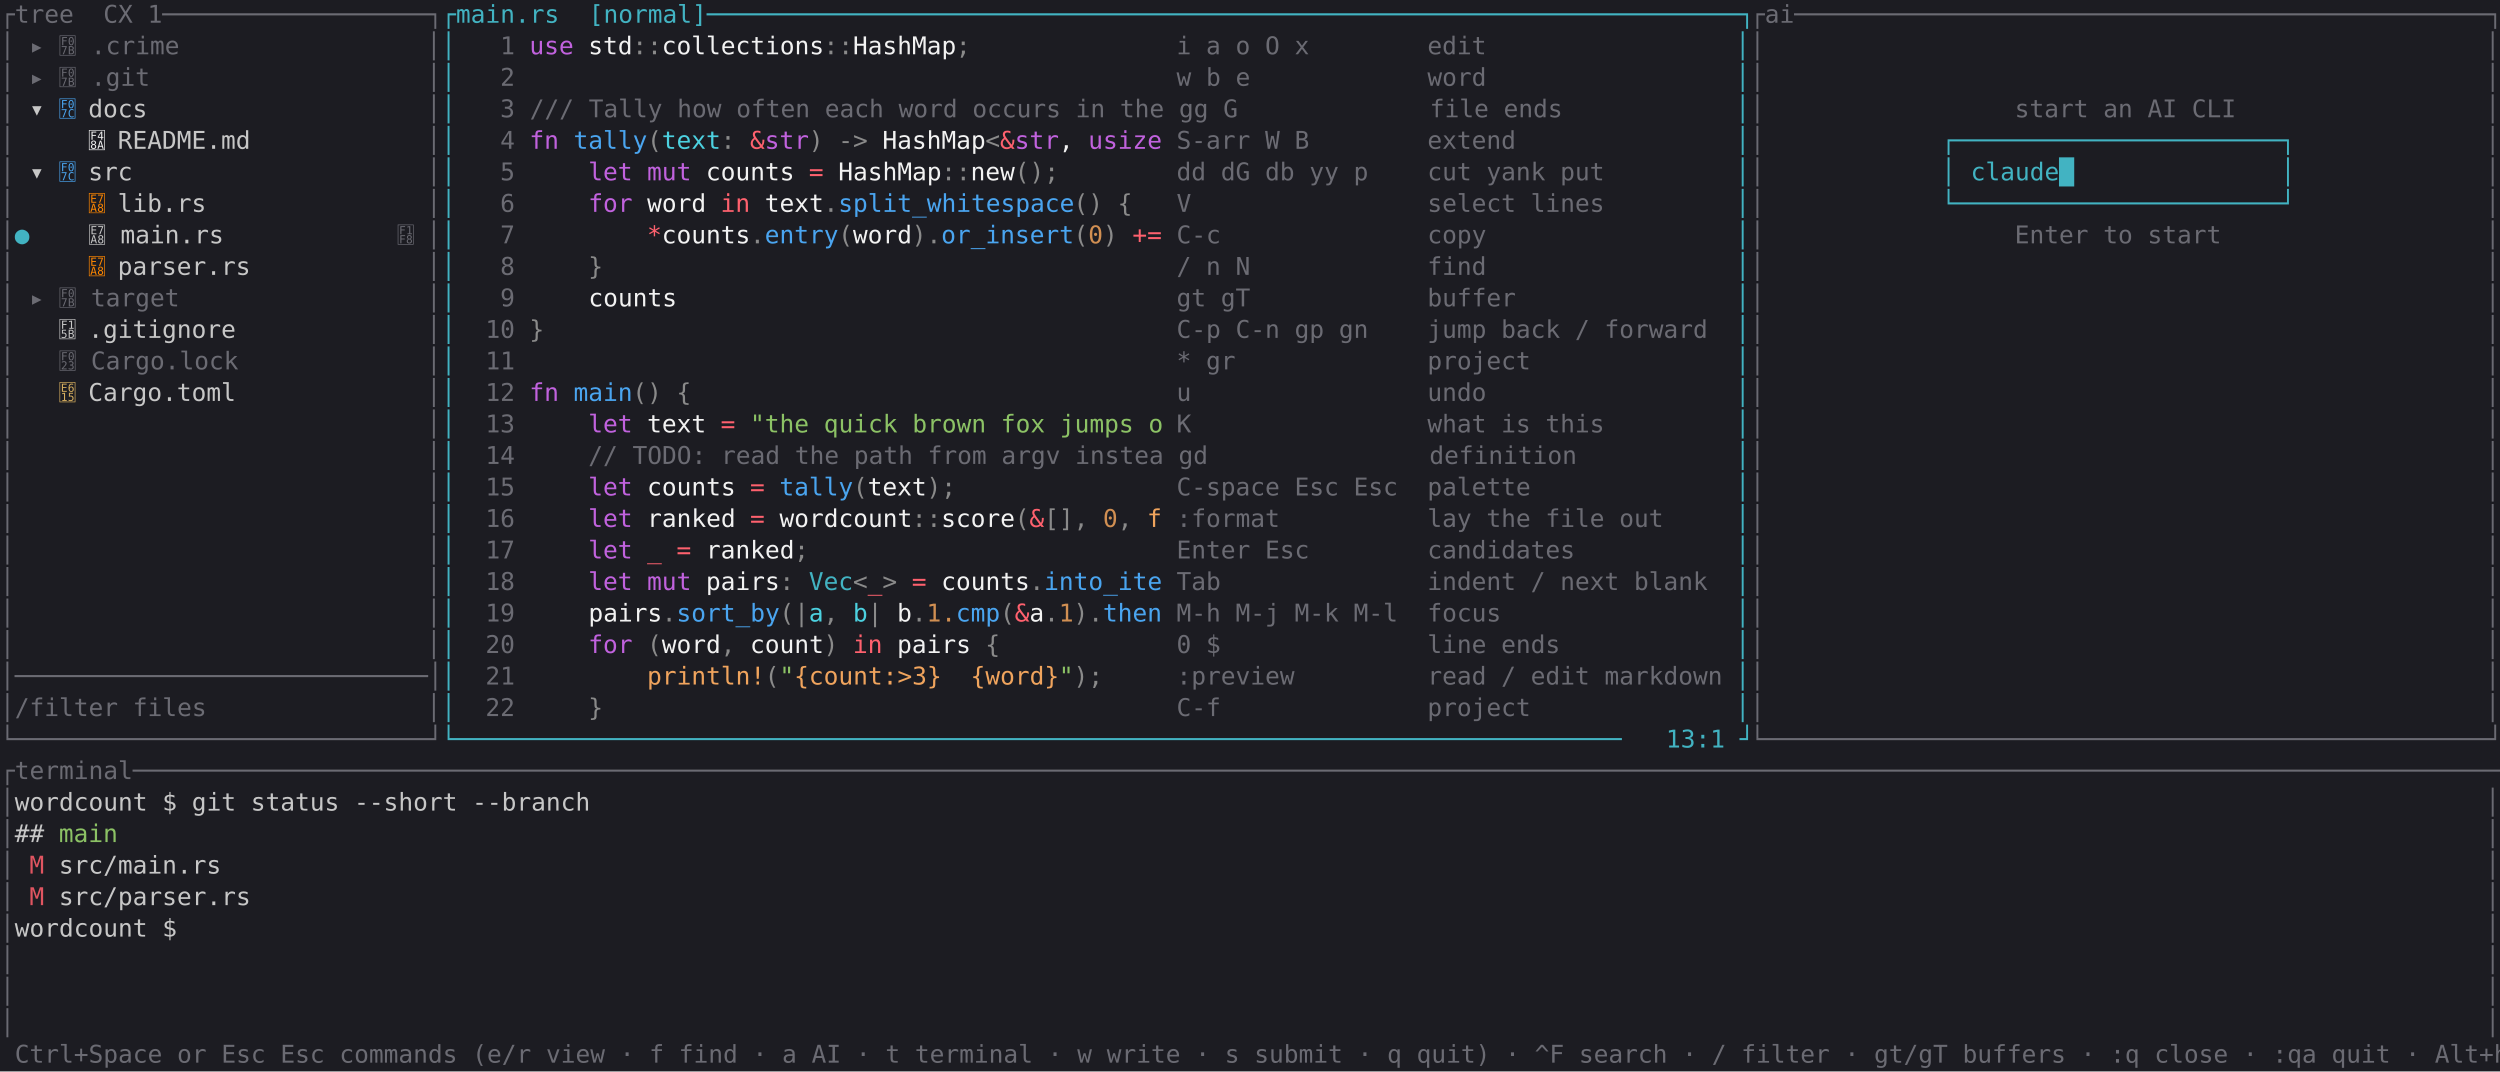
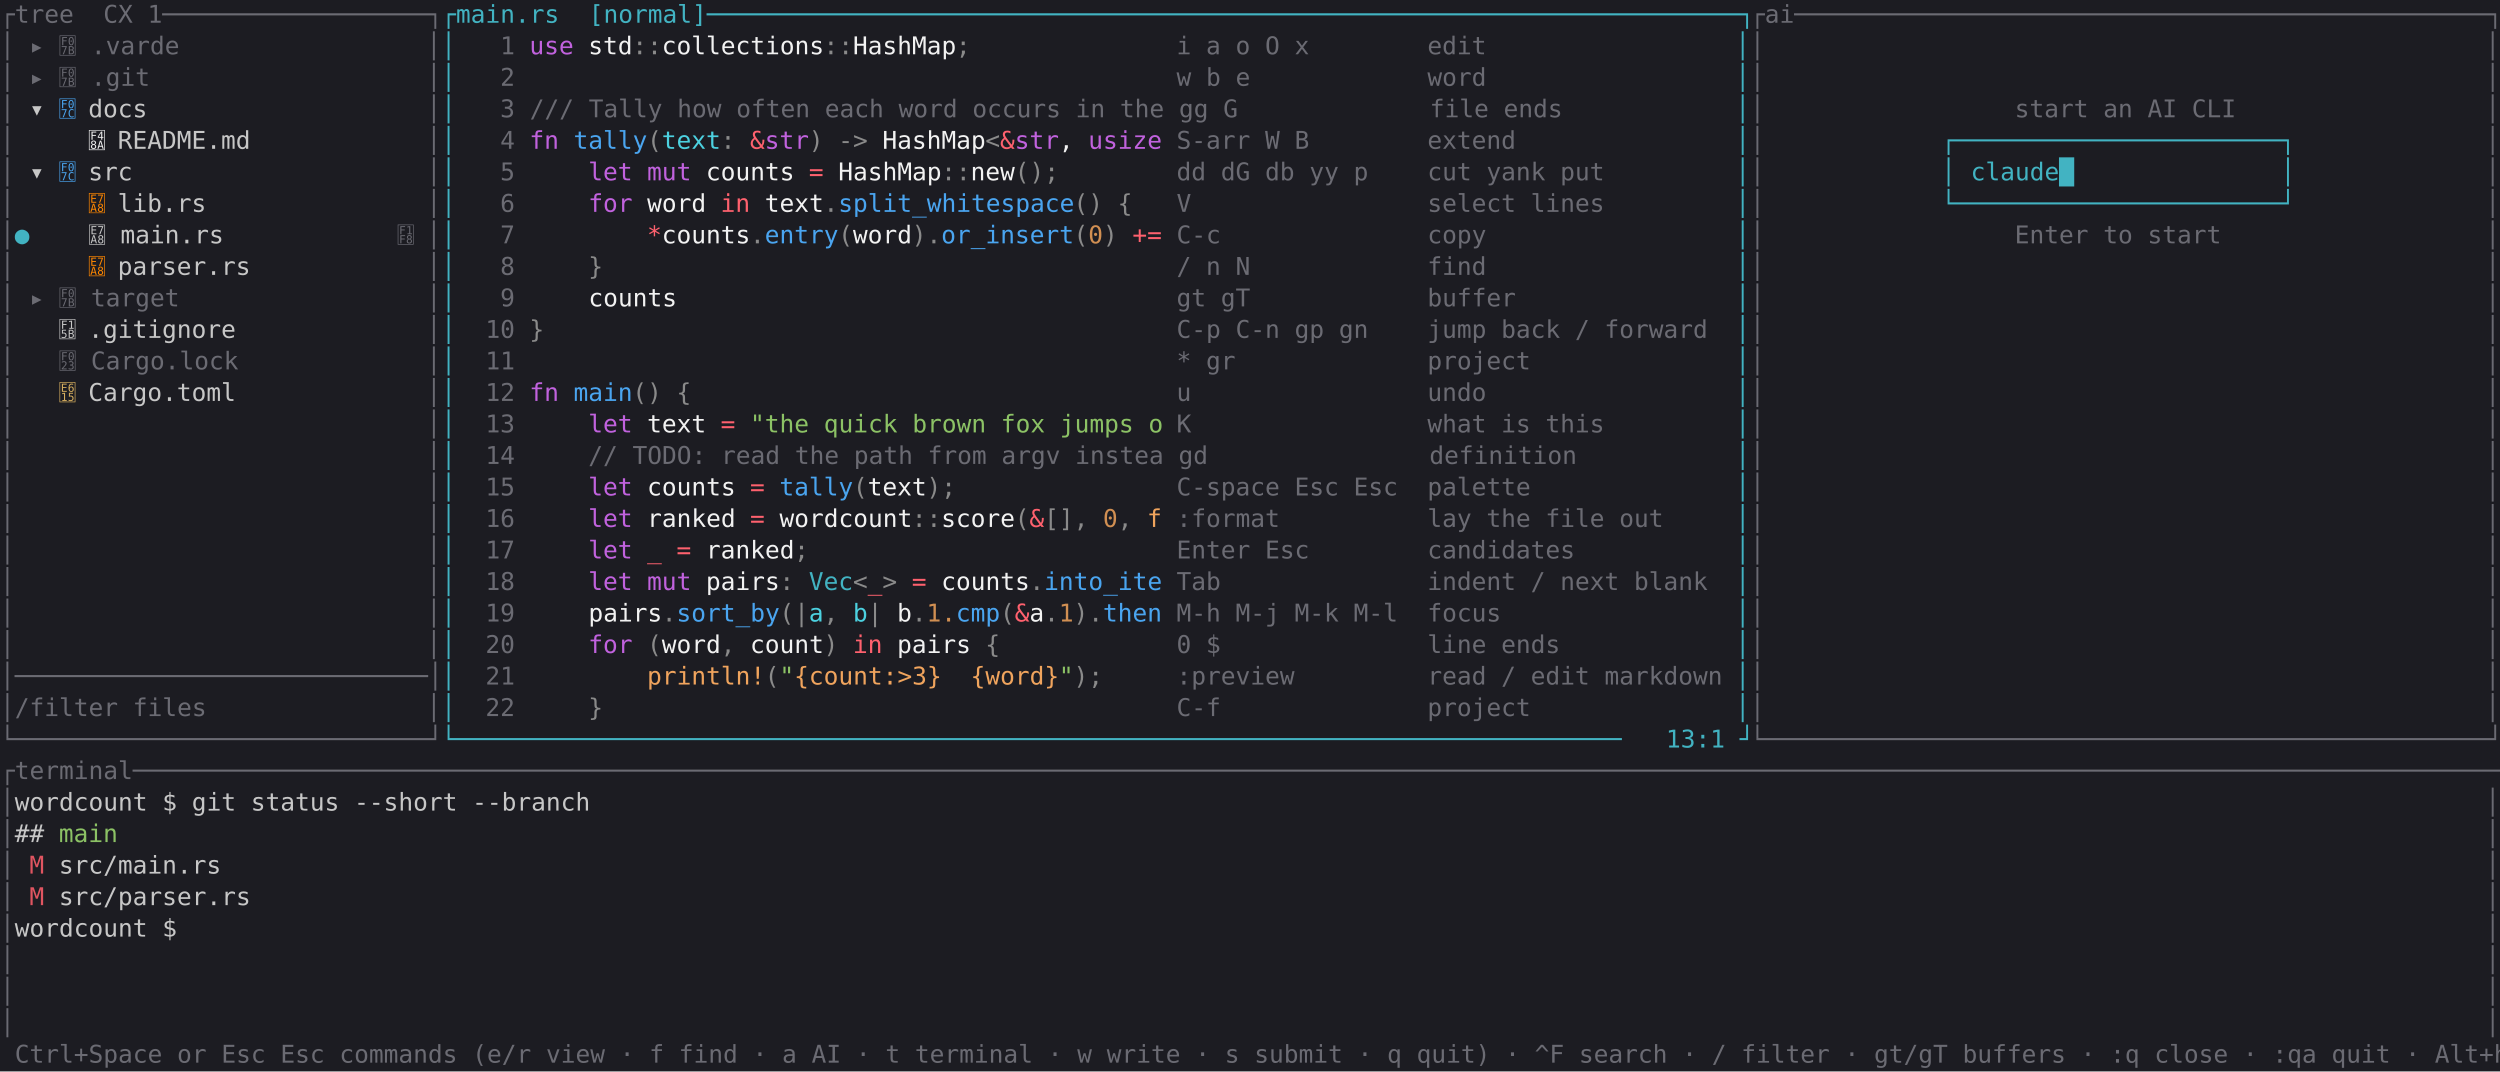
<svg xmlns="http://www.w3.org/2000/svg" width="1428" height="612" viewBox="0 0 1428 612" font-family="ui-monospace, SFMono-Regular, Menlo, Consolas, monospace" font-size="14">
  <rect width="100%" height="100%" fill="#1c1c22" />
  <text x="0.0" y="13.0" fill="#6b6b73" textLength="252.0" lengthAdjust="spacingAndGlyphs" xml:space="preserve">┌tree  CX 1──────────────────┐</text>
  <text x="252.0" y="13.0" fill="#42b3c2" textLength="747.6" lengthAdjust="spacingAndGlyphs" xml:space="preserve">┌main.rs  [normal]──────────────────────────────────────────────────────────────────────┐</text>
  <text x="999.6" y="13.0" fill="#6b6b73" textLength="428.4" lengthAdjust="spacingAndGlyphs" xml:space="preserve">┌ai───────────────────────────────────────────────┐</text>
  <text x="0.0" y="31.0" fill="#6b6b73" textLength="8.4" lengthAdjust="spacingAndGlyphs" xml:space="preserve">│</text>
-   <text x="16.8" y="31.0" fill="#6b6b73" textLength="84.0" lengthAdjust="spacingAndGlyphs" xml:space="preserve">▸  .crime</text>
+   <text x="16.8" y="31.0" fill="#6b6b73" textLength="84.0" lengthAdjust="spacingAndGlyphs" xml:space="preserve">▸  .varde</text>
  <text x="243.6" y="31.0" fill="#6b6b73" textLength="8.4" lengthAdjust="spacingAndGlyphs" xml:space="preserve">│</text>
  <text x="252.0" y="31.0" fill="#42b3c2" textLength="8.4" lengthAdjust="spacingAndGlyphs" xml:space="preserve">│</text>
  <text x="260.4" y="31.0" fill="#6b6b73" textLength="42.0" lengthAdjust="spacingAndGlyphs" xml:space="preserve">   1 </text>
  <text x="302.4" y="31.0" fill="#c162de" textLength="25.2" lengthAdjust="spacingAndGlyphs" xml:space="preserve">use</text>
  <text x="327.6" y="31.0" fill="#f2f2f2" textLength="33.6" lengthAdjust="spacingAndGlyphs" xml:space="preserve"> std</text>
  <text x="361.2" y="31.0" fill="#8a8a8a" textLength="16.8" lengthAdjust="spacingAndGlyphs" xml:space="preserve">::</text>
  <text x="378.0" y="31.0" fill="#f2f2f2" textLength="92.4" lengthAdjust="spacingAndGlyphs" xml:space="preserve">collections</text>
  <text x="470.4" y="31.0" fill="#8a8a8a" textLength="16.8" lengthAdjust="spacingAndGlyphs" xml:space="preserve">::</text>
  <text x="487.2" y="31.0" fill="#f2f2f2" textLength="58.8" lengthAdjust="spacingAndGlyphs" xml:space="preserve">HashMap</text>
  <text x="546.0" y="31.0" fill="#8a8a8a" textLength="8.4" lengthAdjust="spacingAndGlyphs" xml:space="preserve">;</text>
  <text x="663.6" y="31.0" fill="#6b6b73" textLength="184.8" lengthAdjust="spacingAndGlyphs" xml:space="preserve"> i a o O x        edit</text>
  <text x="991.2" y="31.0" fill="#42b3c2" textLength="8.4" lengthAdjust="spacingAndGlyphs" xml:space="preserve">│</text>
  <text x="999.6" y="31.0" fill="#6b6b73" textLength="8.4" lengthAdjust="spacingAndGlyphs" xml:space="preserve">│</text>
  <text x="1419.6" y="31.0" fill="#6b6b73" textLength="8.4" lengthAdjust="spacingAndGlyphs" xml:space="preserve">│</text>
  <text x="0.0" y="49.0" fill="#6b6b73" textLength="8.4" lengthAdjust="spacingAndGlyphs" xml:space="preserve">│</text>
  <text x="16.8" y="49.0" fill="#6b6b73" textLength="67.2" lengthAdjust="spacingAndGlyphs" xml:space="preserve">▸  .git</text>
  <text x="243.6" y="49.0" fill="#6b6b73" textLength="8.4" lengthAdjust="spacingAndGlyphs" xml:space="preserve">│</text>
  <text x="252.0" y="49.0" fill="#42b3c2" textLength="8.4" lengthAdjust="spacingAndGlyphs" xml:space="preserve">│</text>
  <text x="260.4" y="49.0" fill="#6b6b73" textLength="42.0" lengthAdjust="spacingAndGlyphs" xml:space="preserve">   2 </text>
  <text x="663.6" y="49.0" fill="#6b6b73" textLength="184.8" lengthAdjust="spacingAndGlyphs" xml:space="preserve"> w b e            word</text>
  <text x="991.2" y="49.0" fill="#42b3c2" textLength="8.4" lengthAdjust="spacingAndGlyphs" xml:space="preserve">│</text>
  <text x="999.6" y="49.0" fill="#6b6b73" textLength="8.4" lengthAdjust="spacingAndGlyphs" xml:space="preserve">│</text>
  <text x="1419.6" y="49.0" fill="#6b6b73" textLength="8.4" lengthAdjust="spacingAndGlyphs" xml:space="preserve">│</text>
  <text x="0.0" y="67.0" fill="#6b6b73" textLength="8.4" lengthAdjust="spacingAndGlyphs" xml:space="preserve">│</text>
  <text x="8.4" y="67.0" fill="#c7c7c7" textLength="25.2" lengthAdjust="spacingAndGlyphs" xml:space="preserve"> ▾ </text>
  <text x="33.6" y="67.0" fill="#4aa5f0" textLength="8.4" lengthAdjust="spacingAndGlyphs" xml:space="preserve"></text>
  <text x="42.0" y="67.0" fill="#c7c7c7" textLength="201.6" lengthAdjust="spacingAndGlyphs" xml:space="preserve"> docs                   </text>
  <text x="243.6" y="67.0" fill="#6b6b73" textLength="8.4" lengthAdjust="spacingAndGlyphs" xml:space="preserve">│</text>
  <text x="252.0" y="67.0" fill="#42b3c2" textLength="8.4" lengthAdjust="spacingAndGlyphs" xml:space="preserve">│</text>
  <text x="260.4" y="67.0" fill="#6b6b73" textLength="630.0" lengthAdjust="spacingAndGlyphs" xml:space="preserve">   3 /// Tally how often each word occurs in the gg G             file ends</text>
  <text x="991.2" y="67.0" fill="#42b3c2" textLength="8.4" lengthAdjust="spacingAndGlyphs" xml:space="preserve">│</text>
  <text x="999.6" y="67.0" fill="#6b6b73" textLength="8.4" lengthAdjust="spacingAndGlyphs" xml:space="preserve">│</text>
  <text x="1150.8" y="67.0" fill="#6b6b73" textLength="126.0" lengthAdjust="spacingAndGlyphs" xml:space="preserve">start an AI CLI</text>
  <text x="1419.6" y="67.0" fill="#6b6b73" textLength="8.4" lengthAdjust="spacingAndGlyphs" xml:space="preserve">│</text>
  <text x="0.0" y="85.0" fill="#6b6b73" textLength="8.4" lengthAdjust="spacingAndGlyphs" xml:space="preserve">│</text>
  <text x="50.4" y="85.0" fill="#f2f2f2" textLength="8.4" lengthAdjust="spacingAndGlyphs" xml:space="preserve"></text>
  <text x="58.8" y="85.0" fill="#c7c7c7" textLength="184.8" lengthAdjust="spacingAndGlyphs" xml:space="preserve"> README.md            </text>
  <text x="243.6" y="85.0" fill="#6b6b73" textLength="8.4" lengthAdjust="spacingAndGlyphs" xml:space="preserve">│</text>
  <text x="252.0" y="85.0" fill="#42b3c2" textLength="8.4" lengthAdjust="spacingAndGlyphs" xml:space="preserve">│</text>
  <text x="260.4" y="85.0" fill="#6b6b73" textLength="42.0" lengthAdjust="spacingAndGlyphs" xml:space="preserve">   4 </text>
  <text x="302.4" y="85.0" fill="#c162de" textLength="16.8" lengthAdjust="spacingAndGlyphs" xml:space="preserve">fn</text>
  <text x="327.6" y="85.0" fill="#4aa5f0" textLength="42.0" lengthAdjust="spacingAndGlyphs" xml:space="preserve">tally</text>
  <text x="369.6" y="85.0" fill="#8a8a8a" textLength="8.4" lengthAdjust="spacingAndGlyphs" xml:space="preserve">(</text>
  <text x="378.0" y="85.0" fill="#4cd1e0" textLength="33.6" lengthAdjust="spacingAndGlyphs" xml:space="preserve">text</text>
  <text x="411.6" y="85.0" fill="#8a8a8a" textLength="8.4" lengthAdjust="spacingAndGlyphs" xml:space="preserve">:</text>
  <text x="428.4" y="85.0" fill="#ff616e" textLength="8.4" lengthAdjust="spacingAndGlyphs" xml:space="preserve">&amp;</text>
  <text x="436.8" y="85.0" fill="#c162de" textLength="25.2" lengthAdjust="spacingAndGlyphs" xml:space="preserve">str</text>
  <text x="462.0" y="85.0" fill="#8a8a8a" textLength="8.4" lengthAdjust="spacingAndGlyphs" xml:space="preserve">)</text>
  <text x="478.8" y="85.0" fill="#8a8a8a" textLength="16.8" lengthAdjust="spacingAndGlyphs" xml:space="preserve">-&gt;</text>
  <text x="495.6" y="85.0" fill="#f2f2f2" textLength="67.2" lengthAdjust="spacingAndGlyphs" xml:space="preserve"> HashMap</text>
  <text x="562.8" y="85.0" fill="#8a8a8a" textLength="8.4" lengthAdjust="spacingAndGlyphs" xml:space="preserve">&lt;</text>
  <text x="571.2" y="85.0" fill="#ff616e" textLength="8.4" lengthAdjust="spacingAndGlyphs" xml:space="preserve">&amp;</text>
  <text x="579.6" y="85.0" fill="#c162de" textLength="25.2" lengthAdjust="spacingAndGlyphs" xml:space="preserve">str</text>
  <text x="604.8" y="85.0" fill="#f2f2f2" textLength="16.8" lengthAdjust="spacingAndGlyphs" xml:space="preserve">, </text>
  <text x="621.6" y="85.0" fill="#c162de" textLength="42.0" lengthAdjust="spacingAndGlyphs" xml:space="preserve">usize</text>
  <text x="663.6" y="85.0" fill="#6b6b73" textLength="201.6" lengthAdjust="spacingAndGlyphs" xml:space="preserve"> S-arr W B        extend</text>
  <text x="991.2" y="85.0" fill="#42b3c2" textLength="8.4" lengthAdjust="spacingAndGlyphs" xml:space="preserve">│</text>
  <text x="999.6" y="85.0" fill="#6b6b73" textLength="8.4" lengthAdjust="spacingAndGlyphs" xml:space="preserve">│</text>
  <text x="1108.8" y="85.0" fill="#42b3c2" textLength="201.6" lengthAdjust="spacingAndGlyphs" xml:space="preserve">┌──────────────────────┐</text>
  <text x="1419.6" y="85.0" fill="#6b6b73" textLength="8.4" lengthAdjust="spacingAndGlyphs" xml:space="preserve">│</text>
  <text x="0.0" y="103.0" fill="#6b6b73" textLength="8.4" lengthAdjust="spacingAndGlyphs" xml:space="preserve">│</text>
  <text x="8.4" y="103.0" fill="#c7c7c7" textLength="25.2" lengthAdjust="spacingAndGlyphs" xml:space="preserve"> ▾ </text>
  <text x="33.6" y="103.0" fill="#4aa5f0" textLength="8.4" lengthAdjust="spacingAndGlyphs" xml:space="preserve"></text>
  <text x="42.0" y="103.0" fill="#c7c7c7" textLength="201.6" lengthAdjust="spacingAndGlyphs" xml:space="preserve"> src                    </text>
  <text x="243.6" y="103.0" fill="#6b6b73" textLength="8.4" lengthAdjust="spacingAndGlyphs" xml:space="preserve">│</text>
  <text x="252.0" y="103.0" fill="#42b3c2" textLength="8.4" lengthAdjust="spacingAndGlyphs" xml:space="preserve">│</text>
  <text x="260.4" y="103.0" fill="#6b6b73" textLength="42.0" lengthAdjust="spacingAndGlyphs" xml:space="preserve">   5 </text>
  <text x="336.0" y="103.0" fill="#c162de" textLength="25.2" lengthAdjust="spacingAndGlyphs" xml:space="preserve">let</text>
  <text x="369.6" y="103.0" fill="#c162de" textLength="25.2" lengthAdjust="spacingAndGlyphs" xml:space="preserve">mut</text>
  <text x="394.8" y="103.0" fill="#f2f2f2" textLength="67.2" lengthAdjust="spacingAndGlyphs" xml:space="preserve"> counts </text>
  <text x="462.0" y="103.0" fill="#ff616e" textLength="8.4" lengthAdjust="spacingAndGlyphs" xml:space="preserve">=</text>
  <text x="470.4" y="103.0" fill="#f2f2f2" textLength="67.2" lengthAdjust="spacingAndGlyphs" xml:space="preserve"> HashMap</text>
  <text x="537.6" y="103.0" fill="#8a8a8a" textLength="16.8" lengthAdjust="spacingAndGlyphs" xml:space="preserve">::</text>
  <text x="554.4" y="103.0" fill="#f2f2f2" textLength="25.2" lengthAdjust="spacingAndGlyphs" xml:space="preserve">new</text>
  <text x="579.6" y="103.0" fill="#8a8a8a" textLength="25.2" lengthAdjust="spacingAndGlyphs" xml:space="preserve">();</text>
  <text x="663.6" y="103.0" fill="#6b6b73" textLength="252.0" lengthAdjust="spacingAndGlyphs" xml:space="preserve"> dd dG db yy p    cut yank put</text>
  <text x="991.2" y="103.0" fill="#42b3c2" textLength="8.4" lengthAdjust="spacingAndGlyphs" xml:space="preserve">│</text>
  <text x="999.6" y="103.0" fill="#6b6b73" textLength="8.4" lengthAdjust="spacingAndGlyphs" xml:space="preserve">│</text>
  <text x="1108.8" y="103.0" fill="#42b3c2" textLength="201.6" lengthAdjust="spacingAndGlyphs" xml:space="preserve">│ claude█              │</text>
  <text x="1419.6" y="103.0" fill="#6b6b73" textLength="8.4" lengthAdjust="spacingAndGlyphs" xml:space="preserve">│</text>
  <text x="0.0" y="121.0" fill="#6b6b73" textLength="8.4" lengthAdjust="spacingAndGlyphs" xml:space="preserve">│</text>
  <text x="50.4" y="121.0" fill="#ff8700" textLength="8.4" lengthAdjust="spacingAndGlyphs" xml:space="preserve"></text>
  <text x="58.8" y="121.0" fill="#c7c7c7" textLength="184.8" lengthAdjust="spacingAndGlyphs" xml:space="preserve"> lib.rs               </text>
  <text x="243.6" y="121.0" fill="#6b6b73" textLength="8.4" lengthAdjust="spacingAndGlyphs" xml:space="preserve">│</text>
  <text x="252.0" y="121.0" fill="#42b3c2" textLength="8.4" lengthAdjust="spacingAndGlyphs" xml:space="preserve">│</text>
  <text x="260.4" y="121.0" fill="#6b6b73" textLength="42.0" lengthAdjust="spacingAndGlyphs" xml:space="preserve">   6 </text>
  <text x="336.0" y="121.0" fill="#c162de" textLength="25.2" lengthAdjust="spacingAndGlyphs" xml:space="preserve">for</text>
  <text x="361.2" y="121.0" fill="#f2f2f2" textLength="50.4" lengthAdjust="spacingAndGlyphs" xml:space="preserve"> word </text>
  <text x="411.6" y="121.0" fill="#ff616e" textLength="16.8" lengthAdjust="spacingAndGlyphs" xml:space="preserve">in</text>
  <text x="428.4" y="121.0" fill="#f2f2f2" textLength="42.0" lengthAdjust="spacingAndGlyphs" xml:space="preserve"> text</text>
  <text x="470.4" y="121.0" fill="#8a8a8a" textLength="8.4" lengthAdjust="spacingAndGlyphs" xml:space="preserve">.</text>
  <text x="478.8" y="121.0" fill="#4aa5f0" textLength="134.4" lengthAdjust="spacingAndGlyphs" xml:space="preserve">split_whitespace</text>
  <text x="613.2" y="121.0" fill="#8a8a8a" textLength="16.8" lengthAdjust="spacingAndGlyphs" xml:space="preserve">()</text>
  <text x="638.4" y="121.0" fill="#8a8a8a" textLength="8.4" lengthAdjust="spacingAndGlyphs" xml:space="preserve">{</text>
  <text x="663.6" y="121.0" fill="#6b6b73" textLength="252.0" lengthAdjust="spacingAndGlyphs" xml:space="preserve"> V                select lines</text>
  <text x="991.2" y="121.0" fill="#42b3c2" textLength="8.4" lengthAdjust="spacingAndGlyphs" xml:space="preserve">│</text>
  <text x="999.6" y="121.0" fill="#6b6b73" textLength="8.4" lengthAdjust="spacingAndGlyphs" xml:space="preserve">│</text>
  <text x="1108.8" y="121.0" fill="#42b3c2" textLength="201.6" lengthAdjust="spacingAndGlyphs" xml:space="preserve">└──────────────────────┘</text>
  <text x="1419.6" y="121.0" fill="#6b6b73" textLength="8.4" lengthAdjust="spacingAndGlyphs" xml:space="preserve">│</text>
  <text x="0.0" y="139.0" fill="#6b6b73" textLength="8.4" lengthAdjust="spacingAndGlyphs" xml:space="preserve">│</text>
  <text x="8.4" y="139.0" fill="#42b3c2" textLength="8.4" lengthAdjust="spacingAndGlyphs" xml:space="preserve">●</text>
  <text x="16.8" y="139.0" fill="#c7c7c7" textLength="210.0" lengthAdjust="spacingAndGlyphs" xml:space="preserve">     main.rs            </text>
  <text x="226.8" y="139.0" fill="#6b6b73" textLength="8.4" lengthAdjust="spacingAndGlyphs" xml:space="preserve"></text>
  <text x="243.6" y="139.0" fill="#6b6b73" textLength="8.4" lengthAdjust="spacingAndGlyphs" xml:space="preserve">│</text>
  <text x="252.0" y="139.0" fill="#42b3c2" textLength="8.4" lengthAdjust="spacingAndGlyphs" xml:space="preserve">│</text>
  <text x="260.4" y="139.0" fill="#6b6b73" textLength="42.0" lengthAdjust="spacingAndGlyphs" xml:space="preserve">   7 </text>
  <text x="369.6" y="139.0" fill="#ff616e" textLength="8.4" lengthAdjust="spacingAndGlyphs" xml:space="preserve">*</text>
  <text x="378.0" y="139.0" fill="#f2f2f2" textLength="50.4" lengthAdjust="spacingAndGlyphs" xml:space="preserve">counts</text>
  <text x="428.4" y="139.0" fill="#8a8a8a" textLength="8.4" lengthAdjust="spacingAndGlyphs" xml:space="preserve">.</text>
  <text x="436.8" y="139.0" fill="#4aa5f0" textLength="42.0" lengthAdjust="spacingAndGlyphs" xml:space="preserve">entry</text>
  <text x="478.8" y="139.0" fill="#8a8a8a" textLength="8.4" lengthAdjust="spacingAndGlyphs" xml:space="preserve">(</text>
  <text x="487.2" y="139.0" fill="#f2f2f2" textLength="33.6" lengthAdjust="spacingAndGlyphs" xml:space="preserve">word</text>
  <text x="520.8" y="139.0" fill="#8a8a8a" textLength="16.8" lengthAdjust="spacingAndGlyphs" xml:space="preserve">).</text>
  <text x="537.6" y="139.0" fill="#4aa5f0" textLength="75.6" lengthAdjust="spacingAndGlyphs" xml:space="preserve">or_insert</text>
  <text x="613.2" y="139.0" fill="#8a8a8a" textLength="8.4" lengthAdjust="spacingAndGlyphs" xml:space="preserve">(</text>
  <text x="621.6" y="139.0" fill="#d18f52" textLength="8.4" lengthAdjust="spacingAndGlyphs" xml:space="preserve">0</text>
  <text x="630.0" y="139.0" fill="#8a8a8a" textLength="8.4" lengthAdjust="spacingAndGlyphs" xml:space="preserve">)</text>
  <text x="646.8" y="139.0" fill="#ff616e" textLength="16.8" lengthAdjust="spacingAndGlyphs" xml:space="preserve">+=</text>
  <text x="663.6" y="139.0" fill="#6b6b73" textLength="184.8" lengthAdjust="spacingAndGlyphs" xml:space="preserve"> C-c              copy</text>
  <text x="991.2" y="139.0" fill="#42b3c2" textLength="8.4" lengthAdjust="spacingAndGlyphs" xml:space="preserve">│</text>
  <text x="999.6" y="139.0" fill="#6b6b73" textLength="8.4" lengthAdjust="spacingAndGlyphs" xml:space="preserve">│</text>
  <text x="1150.8" y="139.0" fill="#6b6b73" textLength="117.6" lengthAdjust="spacingAndGlyphs" xml:space="preserve">Enter to start</text>
  <text x="1419.6" y="139.0" fill="#6b6b73" textLength="8.4" lengthAdjust="spacingAndGlyphs" xml:space="preserve">│</text>
  <text x="0.0" y="157.0" fill="#6b6b73" textLength="8.4" lengthAdjust="spacingAndGlyphs" xml:space="preserve">│</text>
  <text x="50.4" y="157.0" fill="#ff8700" textLength="8.4" lengthAdjust="spacingAndGlyphs" xml:space="preserve"></text>
  <text x="58.8" y="157.0" fill="#c7c7c7" textLength="184.8" lengthAdjust="spacingAndGlyphs" xml:space="preserve"> parser.rs            </text>
  <text x="243.6" y="157.0" fill="#6b6b73" textLength="8.4" lengthAdjust="spacingAndGlyphs" xml:space="preserve">│</text>
  <text x="252.0" y="157.0" fill="#42b3c2" textLength="8.4" lengthAdjust="spacingAndGlyphs" xml:space="preserve">│</text>
  <text x="260.4" y="157.0" fill="#6b6b73" textLength="42.0" lengthAdjust="spacingAndGlyphs" xml:space="preserve">   8 </text>
  <text x="336.0" y="157.0" fill="#8a8a8a" textLength="8.4" lengthAdjust="spacingAndGlyphs" xml:space="preserve">}</text>
  <text x="663.6" y="157.0" fill="#6b6b73" textLength="184.8" lengthAdjust="spacingAndGlyphs" xml:space="preserve"> / n N            find</text>
  <text x="991.2" y="157.0" fill="#42b3c2" textLength="8.4" lengthAdjust="spacingAndGlyphs" xml:space="preserve">│</text>
  <text x="999.6" y="157.0" fill="#6b6b73" textLength="8.4" lengthAdjust="spacingAndGlyphs" xml:space="preserve">│</text>
  <text x="1419.6" y="157.0" fill="#6b6b73" textLength="8.4" lengthAdjust="spacingAndGlyphs" xml:space="preserve">│</text>
  <text x="0.0" y="175.0" fill="#6b6b73" textLength="8.4" lengthAdjust="spacingAndGlyphs" xml:space="preserve">│</text>
  <text x="16.8" y="175.0" fill="#6b6b73" textLength="84.0" lengthAdjust="spacingAndGlyphs" xml:space="preserve">▸  target</text>
  <text x="243.6" y="175.0" fill="#6b6b73" textLength="8.4" lengthAdjust="spacingAndGlyphs" xml:space="preserve">│</text>
  <text x="252.0" y="175.0" fill="#42b3c2" textLength="8.4" lengthAdjust="spacingAndGlyphs" xml:space="preserve">│</text>
  <text x="260.4" y="175.0" fill="#6b6b73" textLength="42.0" lengthAdjust="spacingAndGlyphs" xml:space="preserve">   9 </text>
  <text x="302.4" y="175.0" fill="#f2f2f2" textLength="84.0" lengthAdjust="spacingAndGlyphs" xml:space="preserve">    counts</text>
  <text x="663.6" y="175.0" fill="#6b6b73" textLength="201.6" lengthAdjust="spacingAndGlyphs" xml:space="preserve"> gt gT            buffer</text>
  <text x="991.2" y="175.0" fill="#42b3c2" textLength="8.4" lengthAdjust="spacingAndGlyphs" xml:space="preserve">│</text>
  <text x="999.6" y="175.0" fill="#6b6b73" textLength="8.4" lengthAdjust="spacingAndGlyphs" xml:space="preserve">│</text>
  <text x="1419.6" y="175.0" fill="#6b6b73" textLength="8.4" lengthAdjust="spacingAndGlyphs" xml:space="preserve">│</text>
  <text x="0.0" y="193.0" fill="#6b6b73" textLength="8.4" lengthAdjust="spacingAndGlyphs" xml:space="preserve">│</text>
  <text x="33.6" y="193.0" fill="#c7c7c7" textLength="8.4" lengthAdjust="spacingAndGlyphs" xml:space="preserve"></text>
  <text x="42.0" y="193.0" fill="#c7c7c7" textLength="201.6" lengthAdjust="spacingAndGlyphs" xml:space="preserve"> .gitignore             </text>
  <text x="243.6" y="193.0" fill="#6b6b73" textLength="8.4" lengthAdjust="spacingAndGlyphs" xml:space="preserve">│</text>
  <text x="252.0" y="193.0" fill="#42b3c2" textLength="8.4" lengthAdjust="spacingAndGlyphs" xml:space="preserve">│</text>
  <text x="260.4" y="193.0" fill="#6b6b73" textLength="42.0" lengthAdjust="spacingAndGlyphs" xml:space="preserve">  10 </text>
  <text x="302.4" y="193.0" fill="#8a8a8a" textLength="8.4" lengthAdjust="spacingAndGlyphs" xml:space="preserve">}</text>
  <text x="663.6" y="193.0" fill="#6b6b73" textLength="310.8" lengthAdjust="spacingAndGlyphs" xml:space="preserve"> C-p C-n gp gn    jump back / forward</text>
  <text x="991.2" y="193.0" fill="#42b3c2" textLength="8.4" lengthAdjust="spacingAndGlyphs" xml:space="preserve">│</text>
  <text x="999.6" y="193.0" fill="#6b6b73" textLength="8.4" lengthAdjust="spacingAndGlyphs" xml:space="preserve">│</text>
  <text x="1419.6" y="193.0" fill="#6b6b73" textLength="8.4" lengthAdjust="spacingAndGlyphs" xml:space="preserve">│</text>
  <text x="0.0" y="211.0" fill="#6b6b73" textLength="8.4" lengthAdjust="spacingAndGlyphs" xml:space="preserve">│</text>
  <text x="16.8" y="211.0" fill="#6b6b73" textLength="117.6" lengthAdjust="spacingAndGlyphs" xml:space="preserve">   Cargo.lock</text>
  <text x="243.6" y="211.0" fill="#6b6b73" textLength="8.4" lengthAdjust="spacingAndGlyphs" xml:space="preserve">│</text>
  <text x="252.0" y="211.0" fill="#42b3c2" textLength="8.4" lengthAdjust="spacingAndGlyphs" xml:space="preserve">│</text>
  <text x="260.4" y="211.0" fill="#6b6b73" textLength="42.0" lengthAdjust="spacingAndGlyphs" xml:space="preserve">  11 </text>
  <text x="663.6" y="211.0" fill="#6b6b73" textLength="210.0" lengthAdjust="spacingAndGlyphs" xml:space="preserve"> * gr             project</text>
  <text x="991.2" y="211.0" fill="#42b3c2" textLength="8.4" lengthAdjust="spacingAndGlyphs" xml:space="preserve">│</text>
  <text x="999.6" y="211.0" fill="#6b6b73" textLength="8.4" lengthAdjust="spacingAndGlyphs" xml:space="preserve">│</text>
  <text x="1419.6" y="211.0" fill="#6b6b73" textLength="8.4" lengthAdjust="spacingAndGlyphs" xml:space="preserve">│</text>
  <text x="0.0" y="229.0" fill="#6b6b73" textLength="8.4" lengthAdjust="spacingAndGlyphs" xml:space="preserve">│</text>
  <text x="33.6" y="229.0" fill="#d7af5f" textLength="8.4" lengthAdjust="spacingAndGlyphs" xml:space="preserve"></text>
  <text x="42.0" y="229.0" fill="#c7c7c7" textLength="201.6" lengthAdjust="spacingAndGlyphs" xml:space="preserve"> Cargo.toml             </text>
  <text x="243.6" y="229.0" fill="#6b6b73" textLength="8.4" lengthAdjust="spacingAndGlyphs" xml:space="preserve">│</text>
  <text x="252.0" y="229.0" fill="#42b3c2" textLength="8.4" lengthAdjust="spacingAndGlyphs" xml:space="preserve">│</text>
  <text x="260.4" y="229.0" fill="#6b6b73" textLength="42.0" lengthAdjust="spacingAndGlyphs" xml:space="preserve">  12 </text>
  <text x="302.4" y="229.0" fill="#c162de" textLength="16.8" lengthAdjust="spacingAndGlyphs" xml:space="preserve">fn</text>
  <text x="327.6" y="229.0" fill="#4aa5f0" textLength="33.6" lengthAdjust="spacingAndGlyphs" xml:space="preserve">main</text>
  <text x="361.2" y="229.0" fill="#8a8a8a" textLength="16.8" lengthAdjust="spacingAndGlyphs" xml:space="preserve">()</text>
  <text x="386.4" y="229.0" fill="#8a8a8a" textLength="8.4" lengthAdjust="spacingAndGlyphs" xml:space="preserve">{</text>
  <text x="663.6" y="229.0" fill="#6b6b73" textLength="184.8" lengthAdjust="spacingAndGlyphs" xml:space="preserve"> u                undo</text>
  <text x="991.2" y="229.0" fill="#42b3c2" textLength="8.4" lengthAdjust="spacingAndGlyphs" xml:space="preserve">│</text>
  <text x="999.6" y="229.0" fill="#6b6b73" textLength="8.4" lengthAdjust="spacingAndGlyphs" xml:space="preserve">│</text>
  <text x="1419.6" y="229.0" fill="#6b6b73" textLength="8.4" lengthAdjust="spacingAndGlyphs" xml:space="preserve">│</text>
  <text x="0.0" y="247.0" fill="#6b6b73" textLength="8.4" lengthAdjust="spacingAndGlyphs" xml:space="preserve">│</text>
  <text x="243.6" y="247.0" fill="#6b6b73" textLength="8.4" lengthAdjust="spacingAndGlyphs" xml:space="preserve">│</text>
  <text x="252.0" y="247.0" fill="#42b3c2" textLength="8.4" lengthAdjust="spacingAndGlyphs" xml:space="preserve">│</text>
  <text x="260.4" y="247.0" fill="#6b6b73" textLength="42.0" lengthAdjust="spacingAndGlyphs" xml:space="preserve">  13 </text>
  <text x="336.0" y="247.0" fill="#c162de" textLength="25.2" lengthAdjust="spacingAndGlyphs" xml:space="preserve">let</text>
  <text x="361.2" y="247.0" fill="#f2f2f2" textLength="50.4" lengthAdjust="spacingAndGlyphs" xml:space="preserve"> text </text>
  <text x="411.6" y="247.0" fill="#ff616e" textLength="8.4" lengthAdjust="spacingAndGlyphs" xml:space="preserve">=</text>
  <text x="428.4" y="247.0" fill="#8cc265" textLength="235.2" lengthAdjust="spacingAndGlyphs" xml:space="preserve">"the quick brown fox jumps o</text>
  <text x="663.6" y="247.0" fill="#6b6b73" textLength="252.0" lengthAdjust="spacingAndGlyphs" xml:space="preserve"> K                what is this</text>
  <text x="991.2" y="247.0" fill="#42b3c2" textLength="8.4" lengthAdjust="spacingAndGlyphs" xml:space="preserve">│</text>
  <text x="999.6" y="247.0" fill="#6b6b73" textLength="8.4" lengthAdjust="spacingAndGlyphs" xml:space="preserve">│</text>
  <text x="1419.6" y="247.0" fill="#6b6b73" textLength="8.4" lengthAdjust="spacingAndGlyphs" xml:space="preserve">│</text>
  <text x="0.0" y="265.0" fill="#6b6b73" textLength="8.4" lengthAdjust="spacingAndGlyphs" xml:space="preserve">│</text>
  <text x="243.6" y="265.0" fill="#6b6b73" textLength="8.4" lengthAdjust="spacingAndGlyphs" xml:space="preserve">│</text>
  <text x="252.0" y="265.0" fill="#42b3c2" textLength="8.4" lengthAdjust="spacingAndGlyphs" xml:space="preserve">│</text>
  <text x="260.4" y="265.0" fill="#6b6b73" textLength="42.0" lengthAdjust="spacingAndGlyphs" xml:space="preserve">  14 </text>
  <text x="336.0" y="265.0" fill="#6b6b73" textLength="562.8" lengthAdjust="spacingAndGlyphs" xml:space="preserve">// TODO: read the path from argv instea gd               definition</text>
  <text x="991.2" y="265.0" fill="#42b3c2" textLength="8.4" lengthAdjust="spacingAndGlyphs" xml:space="preserve">│</text>
  <text x="999.6" y="265.0" fill="#6b6b73" textLength="8.4" lengthAdjust="spacingAndGlyphs" xml:space="preserve">│</text>
  <text x="1419.6" y="265.0" fill="#6b6b73" textLength="8.4" lengthAdjust="spacingAndGlyphs" xml:space="preserve">│</text>
  <text x="0.0" y="283.0" fill="#6b6b73" textLength="8.4" lengthAdjust="spacingAndGlyphs" xml:space="preserve">│</text>
  <text x="243.6" y="283.0" fill="#6b6b73" textLength="8.4" lengthAdjust="spacingAndGlyphs" xml:space="preserve">│</text>
  <text x="252.0" y="283.0" fill="#42b3c2" textLength="8.4" lengthAdjust="spacingAndGlyphs" xml:space="preserve">│</text>
  <text x="260.4" y="283.0" fill="#6b6b73" textLength="42.0" lengthAdjust="spacingAndGlyphs" xml:space="preserve">  15 </text>
  <text x="336.0" y="283.0" fill="#c162de" textLength="25.2" lengthAdjust="spacingAndGlyphs" xml:space="preserve">let</text>
  <text x="361.2" y="283.0" fill="#f2f2f2" textLength="67.2" lengthAdjust="spacingAndGlyphs" xml:space="preserve"> counts </text>
  <text x="428.4" y="283.0" fill="#ff616e" textLength="8.4" lengthAdjust="spacingAndGlyphs" xml:space="preserve">=</text>
  <text x="445.2" y="283.0" fill="#4aa5f0" textLength="42.0" lengthAdjust="spacingAndGlyphs" xml:space="preserve">tally</text>
  <text x="487.2" y="283.0" fill="#8a8a8a" textLength="8.4" lengthAdjust="spacingAndGlyphs" xml:space="preserve">(</text>
  <text x="495.6" y="283.0" fill="#f2f2f2" textLength="33.6" lengthAdjust="spacingAndGlyphs" xml:space="preserve">text</text>
  <text x="529.2" y="283.0" fill="#8a8a8a" textLength="16.8" lengthAdjust="spacingAndGlyphs" xml:space="preserve">);</text>
  <text x="663.6" y="283.0" fill="#6b6b73" textLength="210.0" lengthAdjust="spacingAndGlyphs" xml:space="preserve"> C-space Esc Esc  palette</text>
  <text x="991.2" y="283.0" fill="#42b3c2" textLength="8.4" lengthAdjust="spacingAndGlyphs" xml:space="preserve">│</text>
  <text x="999.6" y="283.0" fill="#6b6b73" textLength="8.4" lengthAdjust="spacingAndGlyphs" xml:space="preserve">│</text>
  <text x="1419.6" y="283.0" fill="#6b6b73" textLength="8.4" lengthAdjust="spacingAndGlyphs" xml:space="preserve">│</text>
  <text x="0.0" y="301.0" fill="#6b6b73" textLength="8.4" lengthAdjust="spacingAndGlyphs" xml:space="preserve">│</text>
  <text x="243.6" y="301.0" fill="#6b6b73" textLength="8.4" lengthAdjust="spacingAndGlyphs" xml:space="preserve">│</text>
  <text x="252.0" y="301.0" fill="#42b3c2" textLength="8.4" lengthAdjust="spacingAndGlyphs" xml:space="preserve">│</text>
  <text x="260.4" y="301.0" fill="#6b6b73" textLength="42.0" lengthAdjust="spacingAndGlyphs" xml:space="preserve">  16 </text>
  <text x="336.0" y="301.0" fill="#c162de" textLength="25.2" lengthAdjust="spacingAndGlyphs" xml:space="preserve">let</text>
  <text x="361.2" y="301.0" fill="#f2f2f2" textLength="67.2" lengthAdjust="spacingAndGlyphs" xml:space="preserve"> ranked </text>
  <text x="428.4" y="301.0" fill="#ff616e" textLength="8.4" lengthAdjust="spacingAndGlyphs" xml:space="preserve">=</text>
  <text x="436.8" y="301.0" fill="#f2f2f2" textLength="84.0" lengthAdjust="spacingAndGlyphs" xml:space="preserve"> wordcount</text>
  <text x="520.8" y="301.0" fill="#8a8a8a" textLength="16.8" lengthAdjust="spacingAndGlyphs" xml:space="preserve">::</text>
  <text x="537.6" y="301.0" fill="#f2f2f2" textLength="42.0" lengthAdjust="spacingAndGlyphs" xml:space="preserve">score</text>
  <text x="579.6" y="301.0" fill="#8a8a8a" textLength="8.4" lengthAdjust="spacingAndGlyphs" xml:space="preserve">(</text>
  <text x="588.0" y="301.0" fill="#ff616e" textLength="8.4" lengthAdjust="spacingAndGlyphs" xml:space="preserve">&amp;</text>
  <text x="596.4" y="301.0" fill="#8a8a8a" textLength="25.2" lengthAdjust="spacingAndGlyphs" xml:space="preserve">[],</text>
  <text x="630.0" y="301.0" fill="#d18f52" textLength="8.4" lengthAdjust="spacingAndGlyphs" xml:space="preserve">0</text>
  <text x="638.4" y="301.0" fill="#8a8a8a" textLength="8.4" lengthAdjust="spacingAndGlyphs" xml:space="preserve">,</text>
  <text x="655.2" y="301.0" fill="#f0a45d" textLength="8.4" lengthAdjust="spacingAndGlyphs" xml:space="preserve">f</text>
  <text x="663.6" y="301.0" fill="#6b6b73" textLength="285.6" lengthAdjust="spacingAndGlyphs" xml:space="preserve"> :format          lay the file out</text>
  <text x="991.2" y="301.0" fill="#42b3c2" textLength="8.4" lengthAdjust="spacingAndGlyphs" xml:space="preserve">│</text>
  <text x="999.6" y="301.0" fill="#6b6b73" textLength="8.4" lengthAdjust="spacingAndGlyphs" xml:space="preserve">│</text>
  <text x="1419.6" y="301.0" fill="#6b6b73" textLength="8.4" lengthAdjust="spacingAndGlyphs" xml:space="preserve">│</text>
  <text x="0.0" y="319.0" fill="#6b6b73" textLength="8.4" lengthAdjust="spacingAndGlyphs" xml:space="preserve">│</text>
  <text x="243.6" y="319.0" fill="#6b6b73" textLength="8.4" lengthAdjust="spacingAndGlyphs" xml:space="preserve">│</text>
  <text x="252.0" y="319.0" fill="#42b3c2" textLength="8.4" lengthAdjust="spacingAndGlyphs" xml:space="preserve">│</text>
  <text x="260.4" y="319.0" fill="#6b6b73" textLength="42.0" lengthAdjust="spacingAndGlyphs" xml:space="preserve">  17 </text>
  <text x="336.0" y="319.0" fill="#c162de" textLength="25.2" lengthAdjust="spacingAndGlyphs" xml:space="preserve">let</text>
  <text x="369.6" y="319.0" fill="#ff616e" textLength="8.4" lengthAdjust="spacingAndGlyphs" xml:space="preserve">_</text>
  <text x="386.4" y="319.0" fill="#ff616e" textLength="8.4" lengthAdjust="spacingAndGlyphs" xml:space="preserve">=</text>
  <text x="394.8" y="319.0" fill="#f2f2f2" textLength="58.8" lengthAdjust="spacingAndGlyphs" xml:space="preserve"> ranked</text>
  <text x="453.6" y="319.0" fill="#8a8a8a" textLength="8.4" lengthAdjust="spacingAndGlyphs" xml:space="preserve">;</text>
  <text x="663.6" y="319.0" fill="#6b6b73" textLength="235.2" lengthAdjust="spacingAndGlyphs" xml:space="preserve"> Enter Esc        candidates</text>
  <text x="991.2" y="319.0" fill="#42b3c2" textLength="8.4" lengthAdjust="spacingAndGlyphs" xml:space="preserve">│</text>
  <text x="999.6" y="319.0" fill="#6b6b73" textLength="8.4" lengthAdjust="spacingAndGlyphs" xml:space="preserve">│</text>
  <text x="1419.6" y="319.0" fill="#6b6b73" textLength="8.4" lengthAdjust="spacingAndGlyphs" xml:space="preserve">│</text>
  <text x="0.0" y="337.0" fill="#6b6b73" textLength="8.4" lengthAdjust="spacingAndGlyphs" xml:space="preserve">│</text>
  <text x="243.6" y="337.0" fill="#6b6b73" textLength="8.4" lengthAdjust="spacingAndGlyphs" xml:space="preserve">│</text>
  <text x="252.0" y="337.0" fill="#42b3c2" textLength="8.4" lengthAdjust="spacingAndGlyphs" xml:space="preserve">│</text>
  <text x="260.4" y="337.0" fill="#6b6b73" textLength="42.0" lengthAdjust="spacingAndGlyphs" xml:space="preserve">  18 </text>
  <text x="336.0" y="337.0" fill="#c162de" textLength="25.2" lengthAdjust="spacingAndGlyphs" xml:space="preserve">let</text>
  <text x="369.6" y="337.0" fill="#c162de" textLength="25.2" lengthAdjust="spacingAndGlyphs" xml:space="preserve">mut</text>
  <text x="394.8" y="337.0" fill="#f2f2f2" textLength="50.4" lengthAdjust="spacingAndGlyphs" xml:space="preserve"> pairs</text>
  <text x="445.2" y="337.0" fill="#8a8a8a" textLength="8.4" lengthAdjust="spacingAndGlyphs" xml:space="preserve">:</text>
  <text x="462.0" y="337.0" fill="#42b3c2" textLength="25.2" lengthAdjust="spacingAndGlyphs" xml:space="preserve">Vec</text>
  <text x="487.2" y="337.0" fill="#8a8a8a" textLength="8.4" lengthAdjust="spacingAndGlyphs" xml:space="preserve">&lt;</text>
  <text x="495.6" y="337.0" fill="#ff616e" textLength="8.4" lengthAdjust="spacingAndGlyphs" xml:space="preserve">_</text>
  <text x="504.0" y="337.0" fill="#8a8a8a" textLength="8.4" lengthAdjust="spacingAndGlyphs" xml:space="preserve">&gt;</text>
  <text x="520.8" y="337.0" fill="#ff616e" textLength="8.4" lengthAdjust="spacingAndGlyphs" xml:space="preserve">=</text>
  <text x="529.2" y="337.0" fill="#f2f2f2" textLength="58.8" lengthAdjust="spacingAndGlyphs" xml:space="preserve"> counts</text>
  <text x="588.0" y="337.0" fill="#8a8a8a" textLength="8.4" lengthAdjust="spacingAndGlyphs" xml:space="preserve">.</text>
  <text x="596.4" y="337.0" fill="#4aa5f0" textLength="67.2" lengthAdjust="spacingAndGlyphs" xml:space="preserve">into_ite</text>
  <text x="663.6" y="337.0" fill="#6b6b73" textLength="310.8" lengthAdjust="spacingAndGlyphs" xml:space="preserve"> Tab              indent / next blank</text>
  <text x="991.2" y="337.0" fill="#42b3c2" textLength="8.4" lengthAdjust="spacingAndGlyphs" xml:space="preserve">│</text>
  <text x="999.6" y="337.0" fill="#6b6b73" textLength="8.4" lengthAdjust="spacingAndGlyphs" xml:space="preserve">│</text>
  <text x="1419.6" y="337.0" fill="#6b6b73" textLength="8.4" lengthAdjust="spacingAndGlyphs" xml:space="preserve">│</text>
  <text x="0.0" y="355.0" fill="#6b6b73" textLength="8.4" lengthAdjust="spacingAndGlyphs" xml:space="preserve">│</text>
  <text x="243.6" y="355.0" fill="#6b6b73" textLength="8.4" lengthAdjust="spacingAndGlyphs" xml:space="preserve">│</text>
  <text x="252.0" y="355.0" fill="#42b3c2" textLength="8.4" lengthAdjust="spacingAndGlyphs" xml:space="preserve">│</text>
  <text x="260.4" y="355.0" fill="#6b6b73" textLength="42.0" lengthAdjust="spacingAndGlyphs" xml:space="preserve">  19 </text>
  <text x="302.4" y="355.0" fill="#f2f2f2" textLength="75.6" lengthAdjust="spacingAndGlyphs" xml:space="preserve">    pairs</text>
  <text x="378.0" y="355.0" fill="#8a8a8a" textLength="8.4" lengthAdjust="spacingAndGlyphs" xml:space="preserve">.</text>
  <text x="386.4" y="355.0" fill="#4aa5f0" textLength="58.8" lengthAdjust="spacingAndGlyphs" xml:space="preserve">sort_by</text>
  <text x="445.2" y="355.0" fill="#8a8a8a" textLength="16.8" lengthAdjust="spacingAndGlyphs" xml:space="preserve">(|</text>
  <text x="462.0" y="355.0" fill="#4cd1e0" textLength="8.4" lengthAdjust="spacingAndGlyphs" xml:space="preserve">a</text>
  <text x="470.4" y="355.0" fill="#8a8a8a" textLength="8.4" lengthAdjust="spacingAndGlyphs" xml:space="preserve">,</text>
  <text x="487.2" y="355.0" fill="#4cd1e0" textLength="8.4" lengthAdjust="spacingAndGlyphs" xml:space="preserve">b</text>
  <text x="495.6" y="355.0" fill="#8a8a8a" textLength="8.4" lengthAdjust="spacingAndGlyphs" xml:space="preserve">|</text>
  <text x="504.0" y="355.0" fill="#f2f2f2" textLength="16.8" lengthAdjust="spacingAndGlyphs" xml:space="preserve"> b</text>
  <text x="520.8" y="355.0" fill="#8a8a8a" textLength="8.4" lengthAdjust="spacingAndGlyphs" xml:space="preserve">.</text>
  <text x="529.2" y="355.0" fill="#d18f52" textLength="16.8" lengthAdjust="spacingAndGlyphs" xml:space="preserve">1.</text>
  <text x="546.0" y="355.0" fill="#4aa5f0" textLength="25.2" lengthAdjust="spacingAndGlyphs" xml:space="preserve">cmp</text>
  <text x="571.2" y="355.0" fill="#8a8a8a" textLength="8.4" lengthAdjust="spacingAndGlyphs" xml:space="preserve">(</text>
  <text x="579.6" y="355.0" fill="#ff616e" textLength="8.4" lengthAdjust="spacingAndGlyphs" xml:space="preserve">&amp;</text>
  <text x="588.0" y="355.0" fill="#f2f2f2" textLength="8.4" lengthAdjust="spacingAndGlyphs" xml:space="preserve">a</text>
  <text x="596.4" y="355.0" fill="#8a8a8a" textLength="8.4" lengthAdjust="spacingAndGlyphs" xml:space="preserve">.</text>
  <text x="604.8" y="355.0" fill="#d18f52" textLength="8.4" lengthAdjust="spacingAndGlyphs" xml:space="preserve">1</text>
  <text x="613.2" y="355.0" fill="#8a8a8a" textLength="16.8" lengthAdjust="spacingAndGlyphs" xml:space="preserve">).</text>
  <text x="630.0" y="355.0" fill="#4aa5f0" textLength="33.6" lengthAdjust="spacingAndGlyphs" xml:space="preserve">then</text>
  <text x="663.6" y="355.0" fill="#6b6b73" textLength="193.2" lengthAdjust="spacingAndGlyphs" xml:space="preserve"> M-h M-j M-k M-l  focus</text>
  <text x="991.2" y="355.0" fill="#42b3c2" textLength="8.4" lengthAdjust="spacingAndGlyphs" xml:space="preserve">│</text>
  <text x="999.6" y="355.0" fill="#6b6b73" textLength="8.4" lengthAdjust="spacingAndGlyphs" xml:space="preserve">│</text>
  <text x="1419.6" y="355.0" fill="#6b6b73" textLength="8.4" lengthAdjust="spacingAndGlyphs" xml:space="preserve">│</text>
  <text x="0.0" y="373.0" fill="#6b6b73" textLength="8.4" lengthAdjust="spacingAndGlyphs" xml:space="preserve">│</text>
  <text x="243.6" y="373.0" fill="#6b6b73" textLength="8.4" lengthAdjust="spacingAndGlyphs" xml:space="preserve">│</text>
  <text x="252.0" y="373.0" fill="#42b3c2" textLength="8.4" lengthAdjust="spacingAndGlyphs" xml:space="preserve">│</text>
  <text x="260.4" y="373.0" fill="#6b6b73" textLength="42.0" lengthAdjust="spacingAndGlyphs" xml:space="preserve">  20 </text>
  <text x="336.0" y="373.0" fill="#c162de" textLength="25.2" lengthAdjust="spacingAndGlyphs" xml:space="preserve">for</text>
  <text x="369.6" y="373.0" fill="#8a8a8a" textLength="8.4" lengthAdjust="spacingAndGlyphs" xml:space="preserve">(</text>
  <text x="378.0" y="373.0" fill="#f2f2f2" textLength="33.6" lengthAdjust="spacingAndGlyphs" xml:space="preserve">word</text>
  <text x="411.6" y="373.0" fill="#8a8a8a" textLength="8.4" lengthAdjust="spacingAndGlyphs" xml:space="preserve">,</text>
  <text x="420.0" y="373.0" fill="#f2f2f2" textLength="50.4" lengthAdjust="spacingAndGlyphs" xml:space="preserve"> count</text>
  <text x="470.4" y="373.0" fill="#8a8a8a" textLength="8.4" lengthAdjust="spacingAndGlyphs" xml:space="preserve">)</text>
  <text x="487.2" y="373.0" fill="#ff616e" textLength="16.8" lengthAdjust="spacingAndGlyphs" xml:space="preserve">in</text>
  <text x="504.0" y="373.0" fill="#f2f2f2" textLength="58.8" lengthAdjust="spacingAndGlyphs" xml:space="preserve"> pairs </text>
  <text x="562.8" y="373.0" fill="#8a8a8a" textLength="8.4" lengthAdjust="spacingAndGlyphs" xml:space="preserve">{</text>
  <text x="663.6" y="373.0" fill="#6b6b73" textLength="226.8" lengthAdjust="spacingAndGlyphs" xml:space="preserve"> 0 $              line ends</text>
  <text x="991.2" y="373.0" fill="#42b3c2" textLength="8.4" lengthAdjust="spacingAndGlyphs" xml:space="preserve">│</text>
  <text x="999.6" y="373.0" fill="#6b6b73" textLength="8.4" lengthAdjust="spacingAndGlyphs" xml:space="preserve">│</text>
  <text x="1419.6" y="373.0" fill="#6b6b73" textLength="8.4" lengthAdjust="spacingAndGlyphs" xml:space="preserve">│</text>
  <text x="0.0" y="391.0" fill="#6b6b73" textLength="252.0" lengthAdjust="spacingAndGlyphs" xml:space="preserve">│────────────────────────────│</text>
  <text x="252.0" y="391.0" fill="#42b3c2" textLength="8.4" lengthAdjust="spacingAndGlyphs" xml:space="preserve">│</text>
  <text x="260.4" y="391.0" fill="#6b6b73" textLength="42.0" lengthAdjust="spacingAndGlyphs" xml:space="preserve">  21 </text>
  <text x="369.6" y="391.0" fill="#f0a45d" textLength="67.2" lengthAdjust="spacingAndGlyphs" xml:space="preserve">println!</text>
  <text x="436.8" y="391.0" fill="#8a8a8a" textLength="8.4" lengthAdjust="spacingAndGlyphs" xml:space="preserve">(</text>
  <text x="445.2" y="391.0" fill="#8cc265" textLength="8.4" lengthAdjust="spacingAndGlyphs" xml:space="preserve">"</text>
  <text x="453.6" y="391.0" fill="#f0a45d" textLength="84.0" lengthAdjust="spacingAndGlyphs" xml:space="preserve">{count:&gt;3}</text>
  <text x="554.4" y="391.0" fill="#f0a45d" textLength="50.4" lengthAdjust="spacingAndGlyphs" xml:space="preserve">{word}</text>
  <text x="604.8" y="391.0" fill="#8cc265" textLength="8.4" lengthAdjust="spacingAndGlyphs" xml:space="preserve">"</text>
  <text x="613.2" y="391.0" fill="#8a8a8a" textLength="16.8" lengthAdjust="spacingAndGlyphs" xml:space="preserve">);</text>
  <text x="663.6" y="391.0" fill="#6b6b73" textLength="319.2" lengthAdjust="spacingAndGlyphs" xml:space="preserve"> :preview         read / edit markdown</text>
  <text x="991.2" y="391.0" fill="#42b3c2" textLength="8.4" lengthAdjust="spacingAndGlyphs" xml:space="preserve">│</text>
  <text x="999.6" y="391.0" fill="#6b6b73" textLength="8.4" lengthAdjust="spacingAndGlyphs" xml:space="preserve">│</text>
  <text x="1419.6" y="391.0" fill="#6b6b73" textLength="8.4" lengthAdjust="spacingAndGlyphs" xml:space="preserve">│</text>
  <text x="0.0" y="409.0" fill="#6b6b73" textLength="117.6" lengthAdjust="spacingAndGlyphs" xml:space="preserve">│/filter files</text>
  <text x="243.6" y="409.0" fill="#6b6b73" textLength="8.4" lengthAdjust="spacingAndGlyphs" xml:space="preserve">│</text>
  <text x="252.0" y="409.0" fill="#42b3c2" textLength="8.4" lengthAdjust="spacingAndGlyphs" xml:space="preserve">│</text>
  <text x="260.4" y="409.0" fill="#6b6b73" textLength="42.0" lengthAdjust="spacingAndGlyphs" xml:space="preserve">  22 </text>
  <text x="336.0" y="409.0" fill="#8a8a8a" textLength="8.4" lengthAdjust="spacingAndGlyphs" xml:space="preserve">}</text>
  <text x="663.6" y="409.0" fill="#6b6b73" textLength="210.0" lengthAdjust="spacingAndGlyphs" xml:space="preserve"> C-f              project</text>
  <text x="991.2" y="409.0" fill="#42b3c2" textLength="8.4" lengthAdjust="spacingAndGlyphs" xml:space="preserve">│</text>
  <text x="999.6" y="409.0" fill="#6b6b73" textLength="8.4" lengthAdjust="spacingAndGlyphs" xml:space="preserve">│</text>
  <text x="1419.6" y="409.0" fill="#6b6b73" textLength="8.4" lengthAdjust="spacingAndGlyphs" xml:space="preserve">│</text>
  <text x="0.0" y="427.0" fill="#6b6b73" textLength="252.0" lengthAdjust="spacingAndGlyphs" xml:space="preserve">└────────────────────────────┘</text>
  <text x="252.0" y="427.0" fill="#42b3c2" textLength="747.6" lengthAdjust="spacingAndGlyphs" xml:space="preserve">└───────────────────────────────────────────────────────────────────────────────   13:1 ┘</text>
  <text x="999.6" y="427.0" fill="#6b6b73" textLength="428.4" lengthAdjust="spacingAndGlyphs" xml:space="preserve">└─────────────────────────────────────────────────┘</text>
  <text x="0.0" y="445.0" fill="#6b6b73" textLength="1428.0" lengthAdjust="spacingAndGlyphs" xml:space="preserve">┌terminal────────────────────────────────────────────────────────────────────────────────────────────────────────────────────────────────────────────────────────────────┐</text>
  <text x="0.0" y="463.0" fill="#6b6b73" textLength="8.4" lengthAdjust="spacingAndGlyphs" xml:space="preserve">│</text>
  <text x="8.4" y="463.0" fill="#c7c7c7" textLength="1411.2" lengthAdjust="spacingAndGlyphs" xml:space="preserve">wordcount $ git status --short --branch                                                                                                                                 </text>
  <text x="1419.6" y="463.0" fill="#6b6b73" textLength="8.4" lengthAdjust="spacingAndGlyphs" xml:space="preserve">│</text>
  <text x="0.0" y="481.0" fill="#6b6b73" textLength="8.4" lengthAdjust="spacingAndGlyphs" xml:space="preserve">│</text>
  <text x="8.4" y="481.0" fill="#c7c7c7" textLength="25.2" lengthAdjust="spacingAndGlyphs" xml:space="preserve">## </text>
  <text x="33.6" y="481.0" fill="#8cc265" textLength="33.6" lengthAdjust="spacingAndGlyphs" xml:space="preserve">main</text>
  <text x="1419.6" y="481.0" fill="#6b6b73" textLength="8.4" lengthAdjust="spacingAndGlyphs" xml:space="preserve">│</text>
  <text x="0.0" y="499.0" fill="#6b6b73" textLength="8.4" lengthAdjust="spacingAndGlyphs" xml:space="preserve">│</text>
  <text x="16.8" y="499.0" fill="#e05561" textLength="8.4" lengthAdjust="spacingAndGlyphs" xml:space="preserve">M</text>
  <text x="25.2" y="499.0" fill="#c7c7c7" textLength="1394.4" lengthAdjust="spacingAndGlyphs" xml:space="preserve"> src/main.rs                                                                                                                                                          </text>
  <text x="1419.6" y="499.0" fill="#6b6b73" textLength="8.4" lengthAdjust="spacingAndGlyphs" xml:space="preserve">│</text>
  <text x="0.0" y="517.0" fill="#6b6b73" textLength="8.4" lengthAdjust="spacingAndGlyphs" xml:space="preserve">│</text>
  <text x="16.8" y="517.0" fill="#e05561" textLength="8.4" lengthAdjust="spacingAndGlyphs" xml:space="preserve">M</text>
  <text x="25.2" y="517.0" fill="#c7c7c7" textLength="1394.4" lengthAdjust="spacingAndGlyphs" xml:space="preserve"> src/parser.rs                                                                                                                                                        </text>
  <text x="1419.6" y="517.0" fill="#6b6b73" textLength="8.4" lengthAdjust="spacingAndGlyphs" xml:space="preserve">│</text>
  <text x="0.0" y="535.0" fill="#6b6b73" textLength="8.4" lengthAdjust="spacingAndGlyphs" xml:space="preserve">│</text>
  <text x="8.4" y="535.0" fill="#c7c7c7" textLength="1411.2" lengthAdjust="spacingAndGlyphs" xml:space="preserve">wordcount $                                                                                                                                                             </text>
  <text x="1419.6" y="535.0" fill="#6b6b73" textLength="8.4" lengthAdjust="spacingAndGlyphs" xml:space="preserve">│</text>
  <text x="0.0" y="553.0" fill="#6b6b73" textLength="8.4" lengthAdjust="spacingAndGlyphs" xml:space="preserve">│</text>
  <text x="1419.6" y="553.0" fill="#6b6b73" textLength="8.4" lengthAdjust="spacingAndGlyphs" xml:space="preserve">│</text>
  <text x="0.0" y="571.0" fill="#6b6b73" textLength="8.4" lengthAdjust="spacingAndGlyphs" xml:space="preserve">│</text>
  <text x="1419.6" y="571.0" fill="#6b6b73" textLength="8.4" lengthAdjust="spacingAndGlyphs" xml:space="preserve">│</text>
  <text x="0.0" y="589.0" fill="#6b6b73" textLength="8.4" lengthAdjust="spacingAndGlyphs" xml:space="preserve">│</text>
  <text x="1419.6" y="589.0" fill="#6b6b73" textLength="8.4" lengthAdjust="spacingAndGlyphs" xml:space="preserve">│</text>
  <text x="0.0" y="607.0" fill="#6b6b73" textLength="1428.0" lengthAdjust="spacingAndGlyphs" xml:space="preserve"> Ctrl+Space or Esc Esc commands (e/r view · f find · a AI · t terminal · w write · s submit · q quit) · ^F search · / filter · gt/gT buffers · :q close · :qa quit · Alt+h</text>
</svg>
